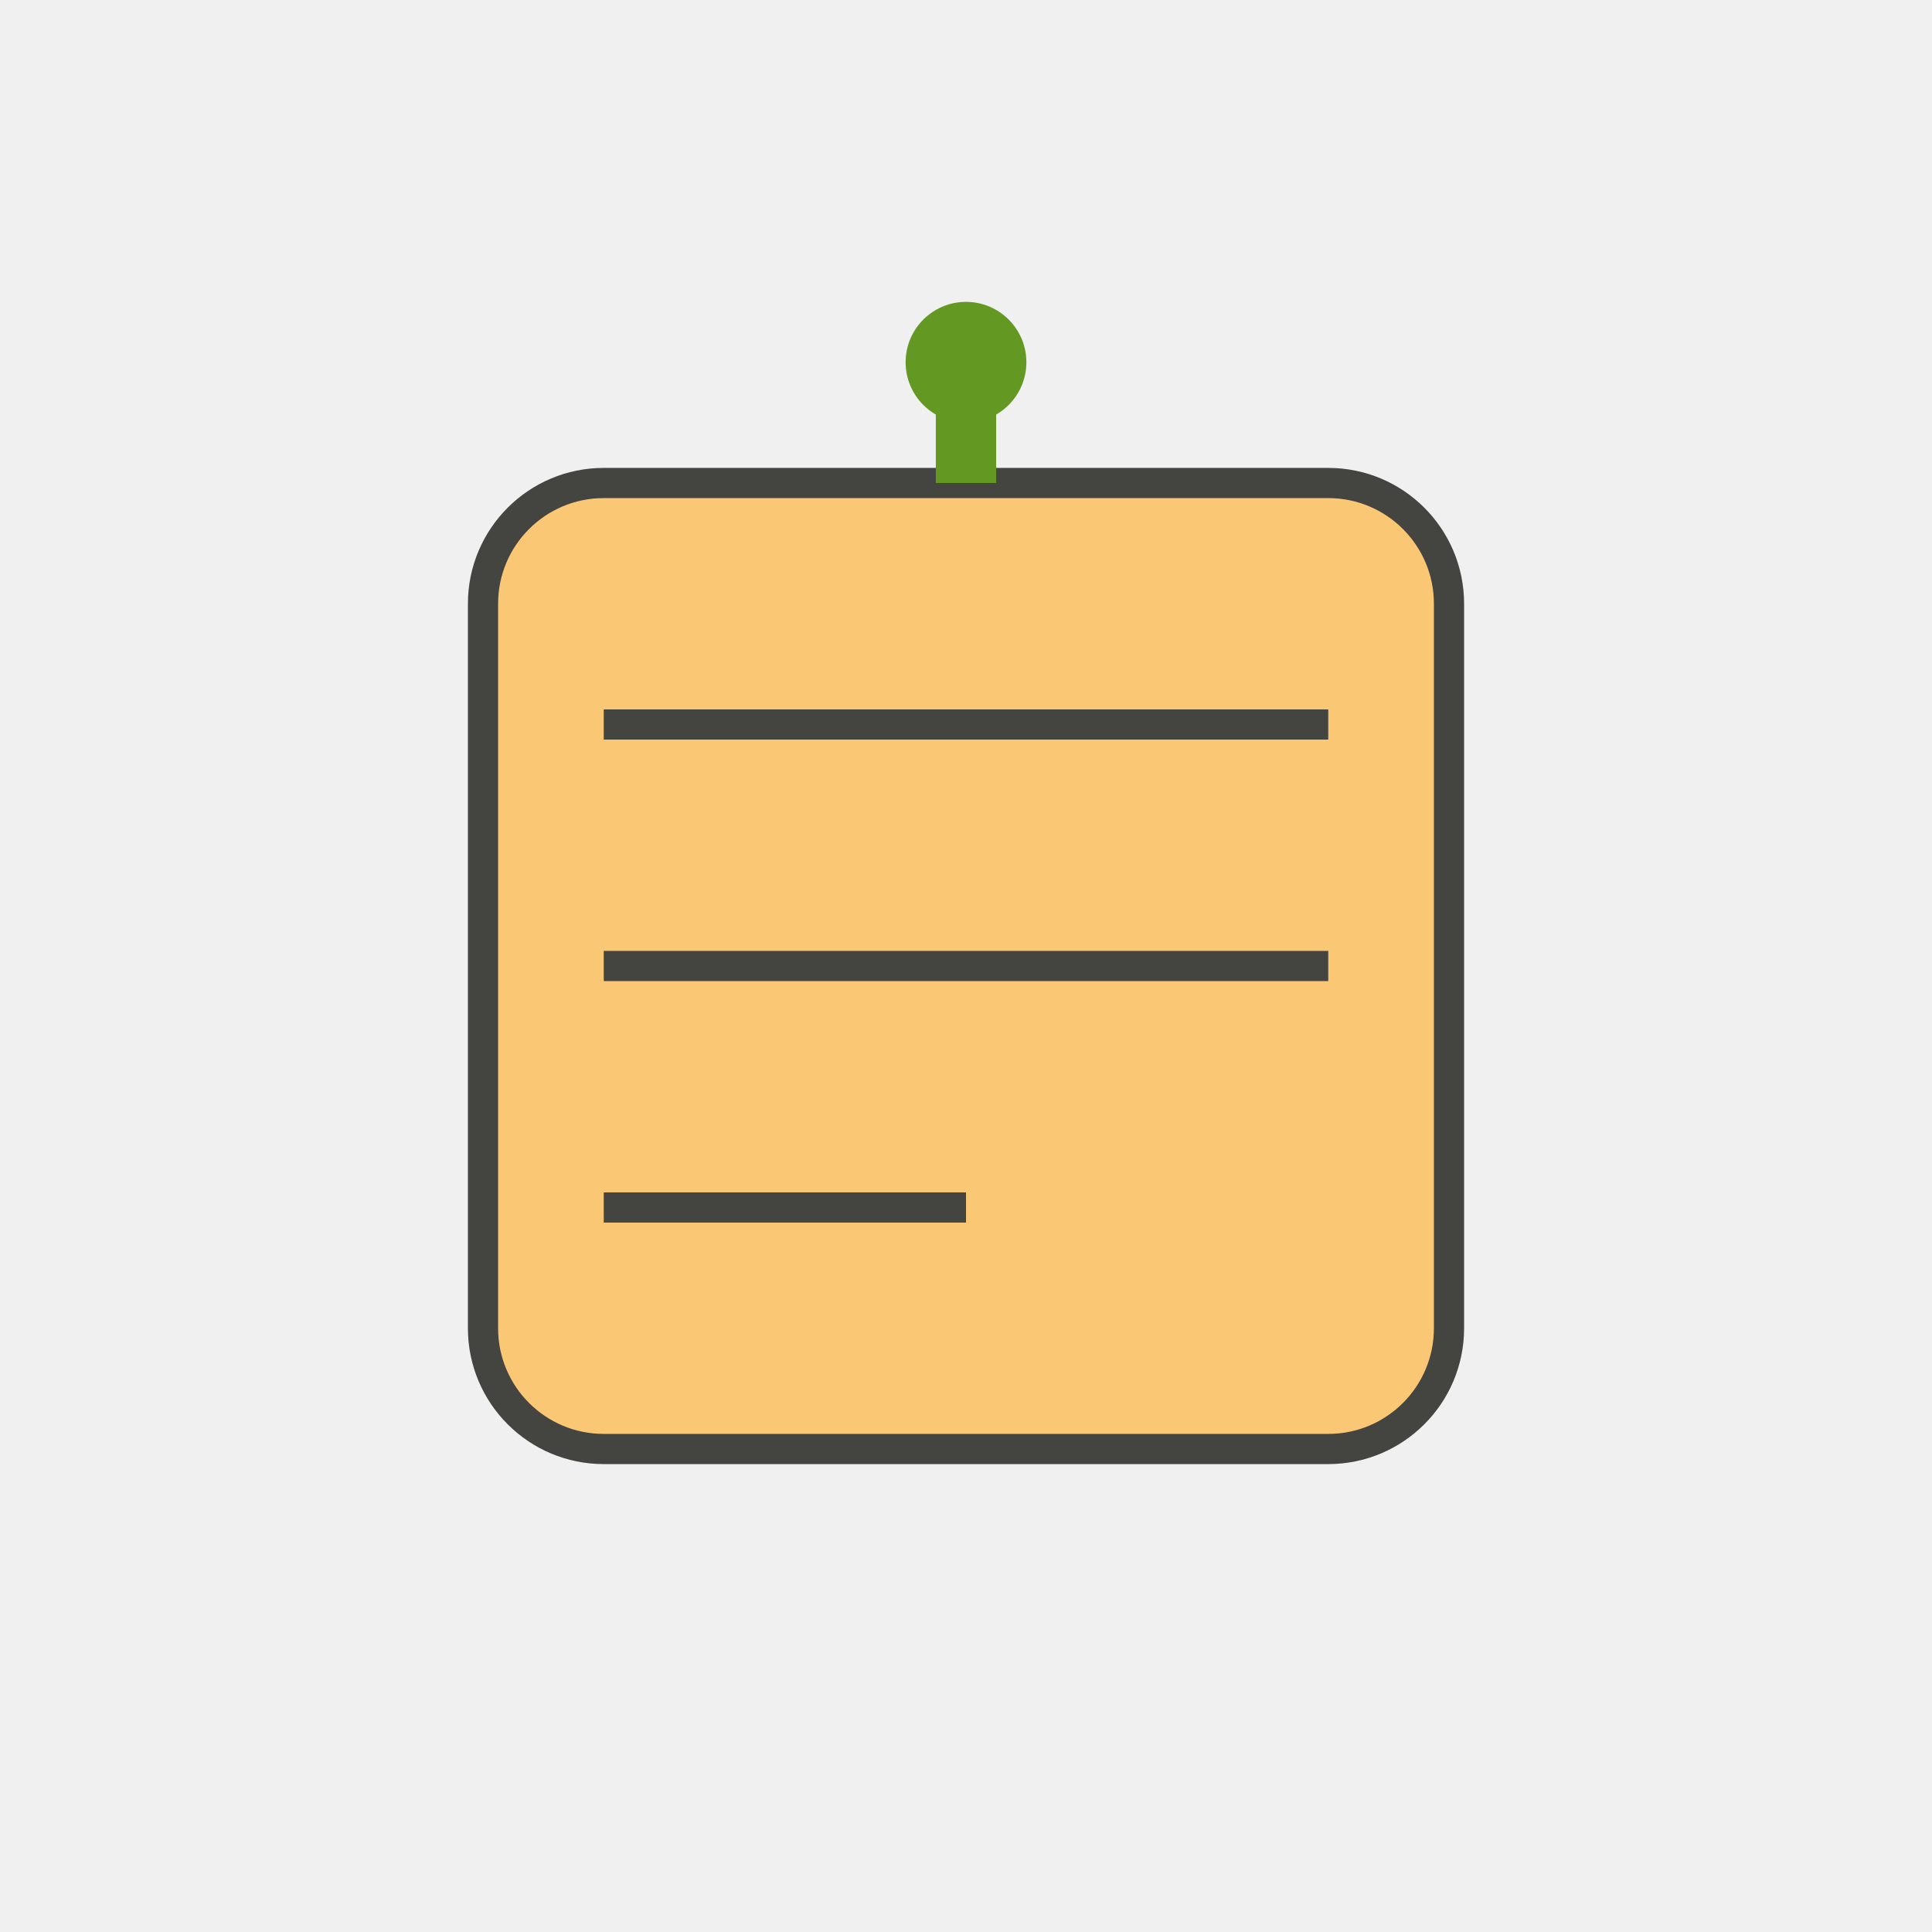
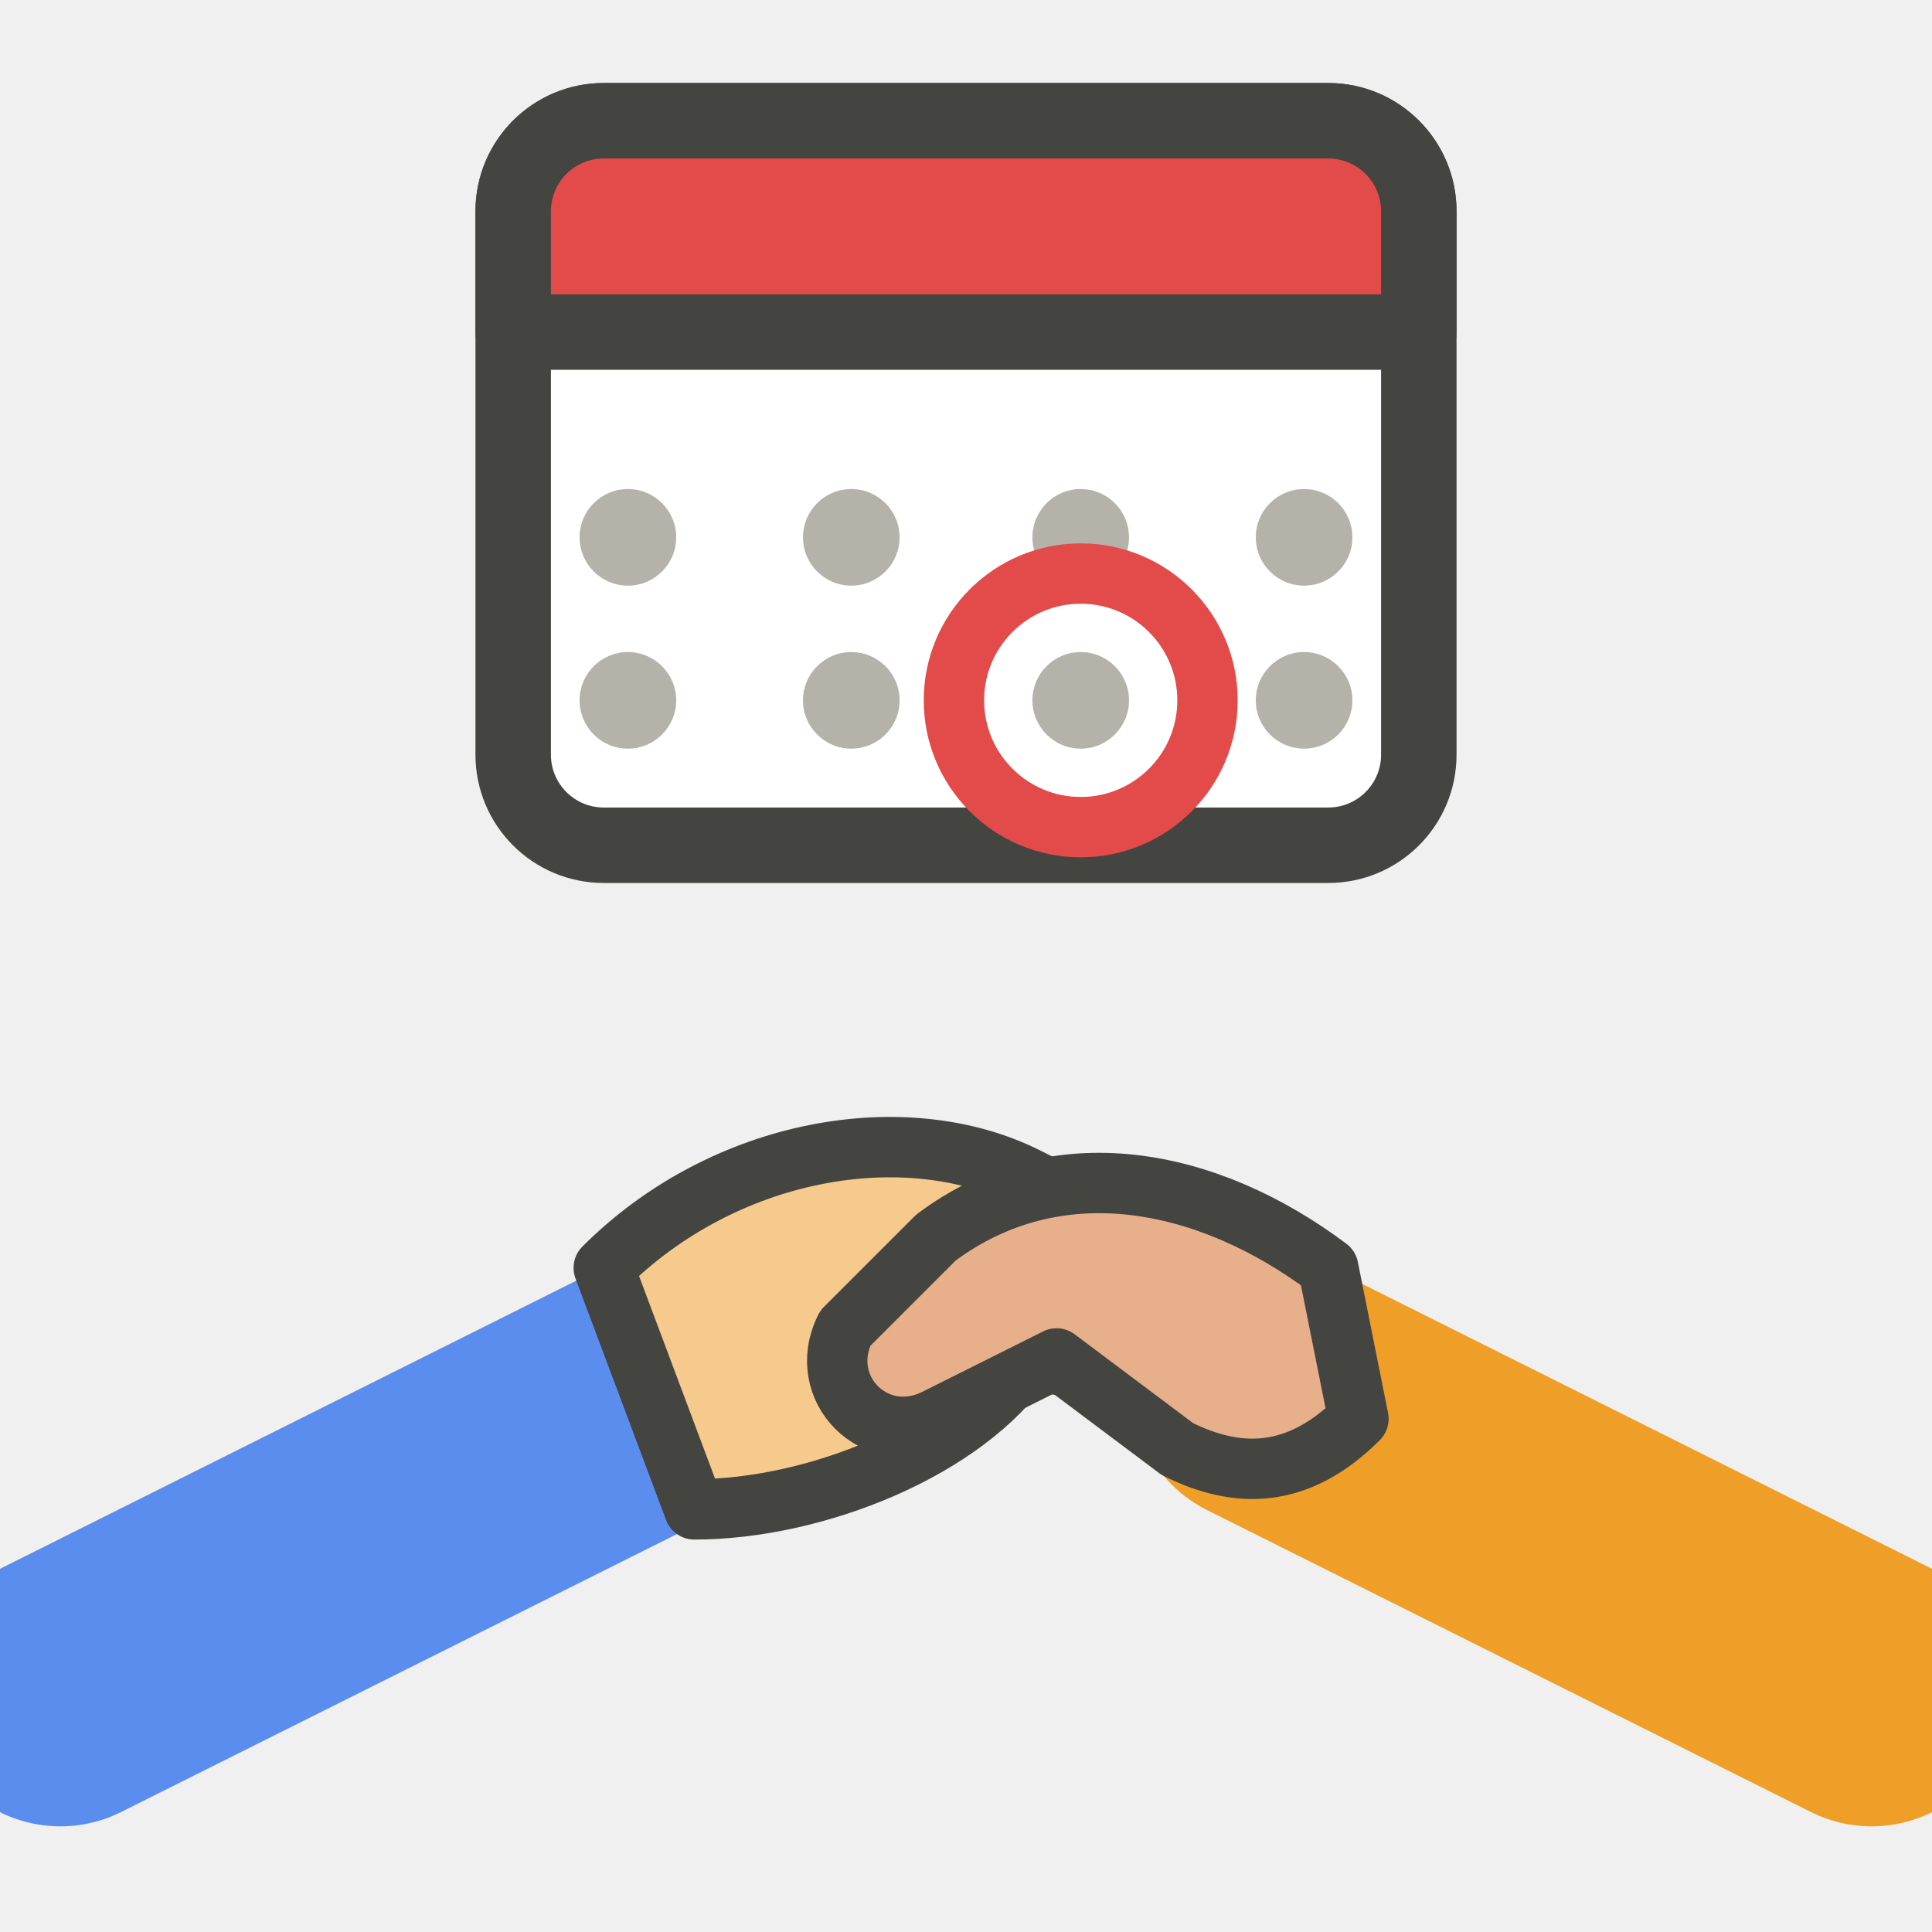
<svg xmlns="http://www.w3.org/2000/svg" viewBox="0 0 64 64">
-   <rect x="16" y="16" width="32" height="32" rx="4" fill="#FAC775" stroke="#444441" stroke-width="1" />
-   <path d="M20 24 L44 24" stroke="#444441" stroke-width="1" />
-   <path d="M20 32 L44 32" stroke="#444441" stroke-width="1" />
-   <path d="M20 40 L32 40" stroke="#444441" stroke-width="1" />
-   <circle cx="32" cy="12" r="2" fill="#639922" />
-   <path d="M32 12 L32 16" stroke="#639922" stroke-width="2" />
+   <rect x="17" y="4" width="30" height="24" rx="3" fill="#FFFFFF" stroke="#444441" stroke-width="2.5" />
+   <path d="M17 11V7a3 3 0 0 1 3-3h24a3 3 0 0 1 3 3v4z" fill="#E24B4A" stroke="#444441" stroke-width="2.5" stroke-linejoin="round" />
+   <circle cx="20.8" cy="17.8" r="1.6" fill="#B4B2A9" />
+   <circle cx="28.2" cy="17.8" r="1.6" fill="#B4B2A9" />
+   <circle cx="35.8" cy="17.8" r="1.6" fill="#B4B2A9" />
+   <circle cx="43.2" cy="17.8" r="1.6" fill="#B4B2A9" />
+   <circle cx="20.8" cy="23.2" r="1.6" fill="#B4B2A9" />
+   <circle cx="28.2" cy="23.2" r="1.6" fill="#B4B2A9" />
+   <circle cx="35.8" cy="23.2" r="1.6" fill="#B4B2A9" />
+   <circle cx="35.8" cy="23.2" r="4.2" fill="none" stroke="#E24B4A" stroke-width="2" />
+   <circle cx="43.2" cy="23.2" r="1.6" fill="#B4B2A9" />
+   <path d="M2 56L22 46" fill="none" stroke="#5B8DEF" stroke-width="9" stroke-linecap="round" stroke-linejoin="round" />
+   <path d="M62 56L42 46" fill="none" stroke="#EF9F27" stroke-width="9" stroke-linecap="round" stroke-linejoin="round" />
+   <path d="M20 42c4-4 10-5 14-3l6 3c2 1 2 4-1 4l-5-1c-2 3-7 5-11 5z" fill="#F6C98C" stroke="#444441" stroke-width="2" stroke-linejoin="round" />
+   <path d="M44 42c-4-3-9-4-13-1l-3 3c-1 2 1 4 3 3l4-2 4 3c2 1 4 1 6-1z" fill="#E8B08A" stroke="#444441" stroke-width="2" stroke-linejoin="round" />
</svg>
